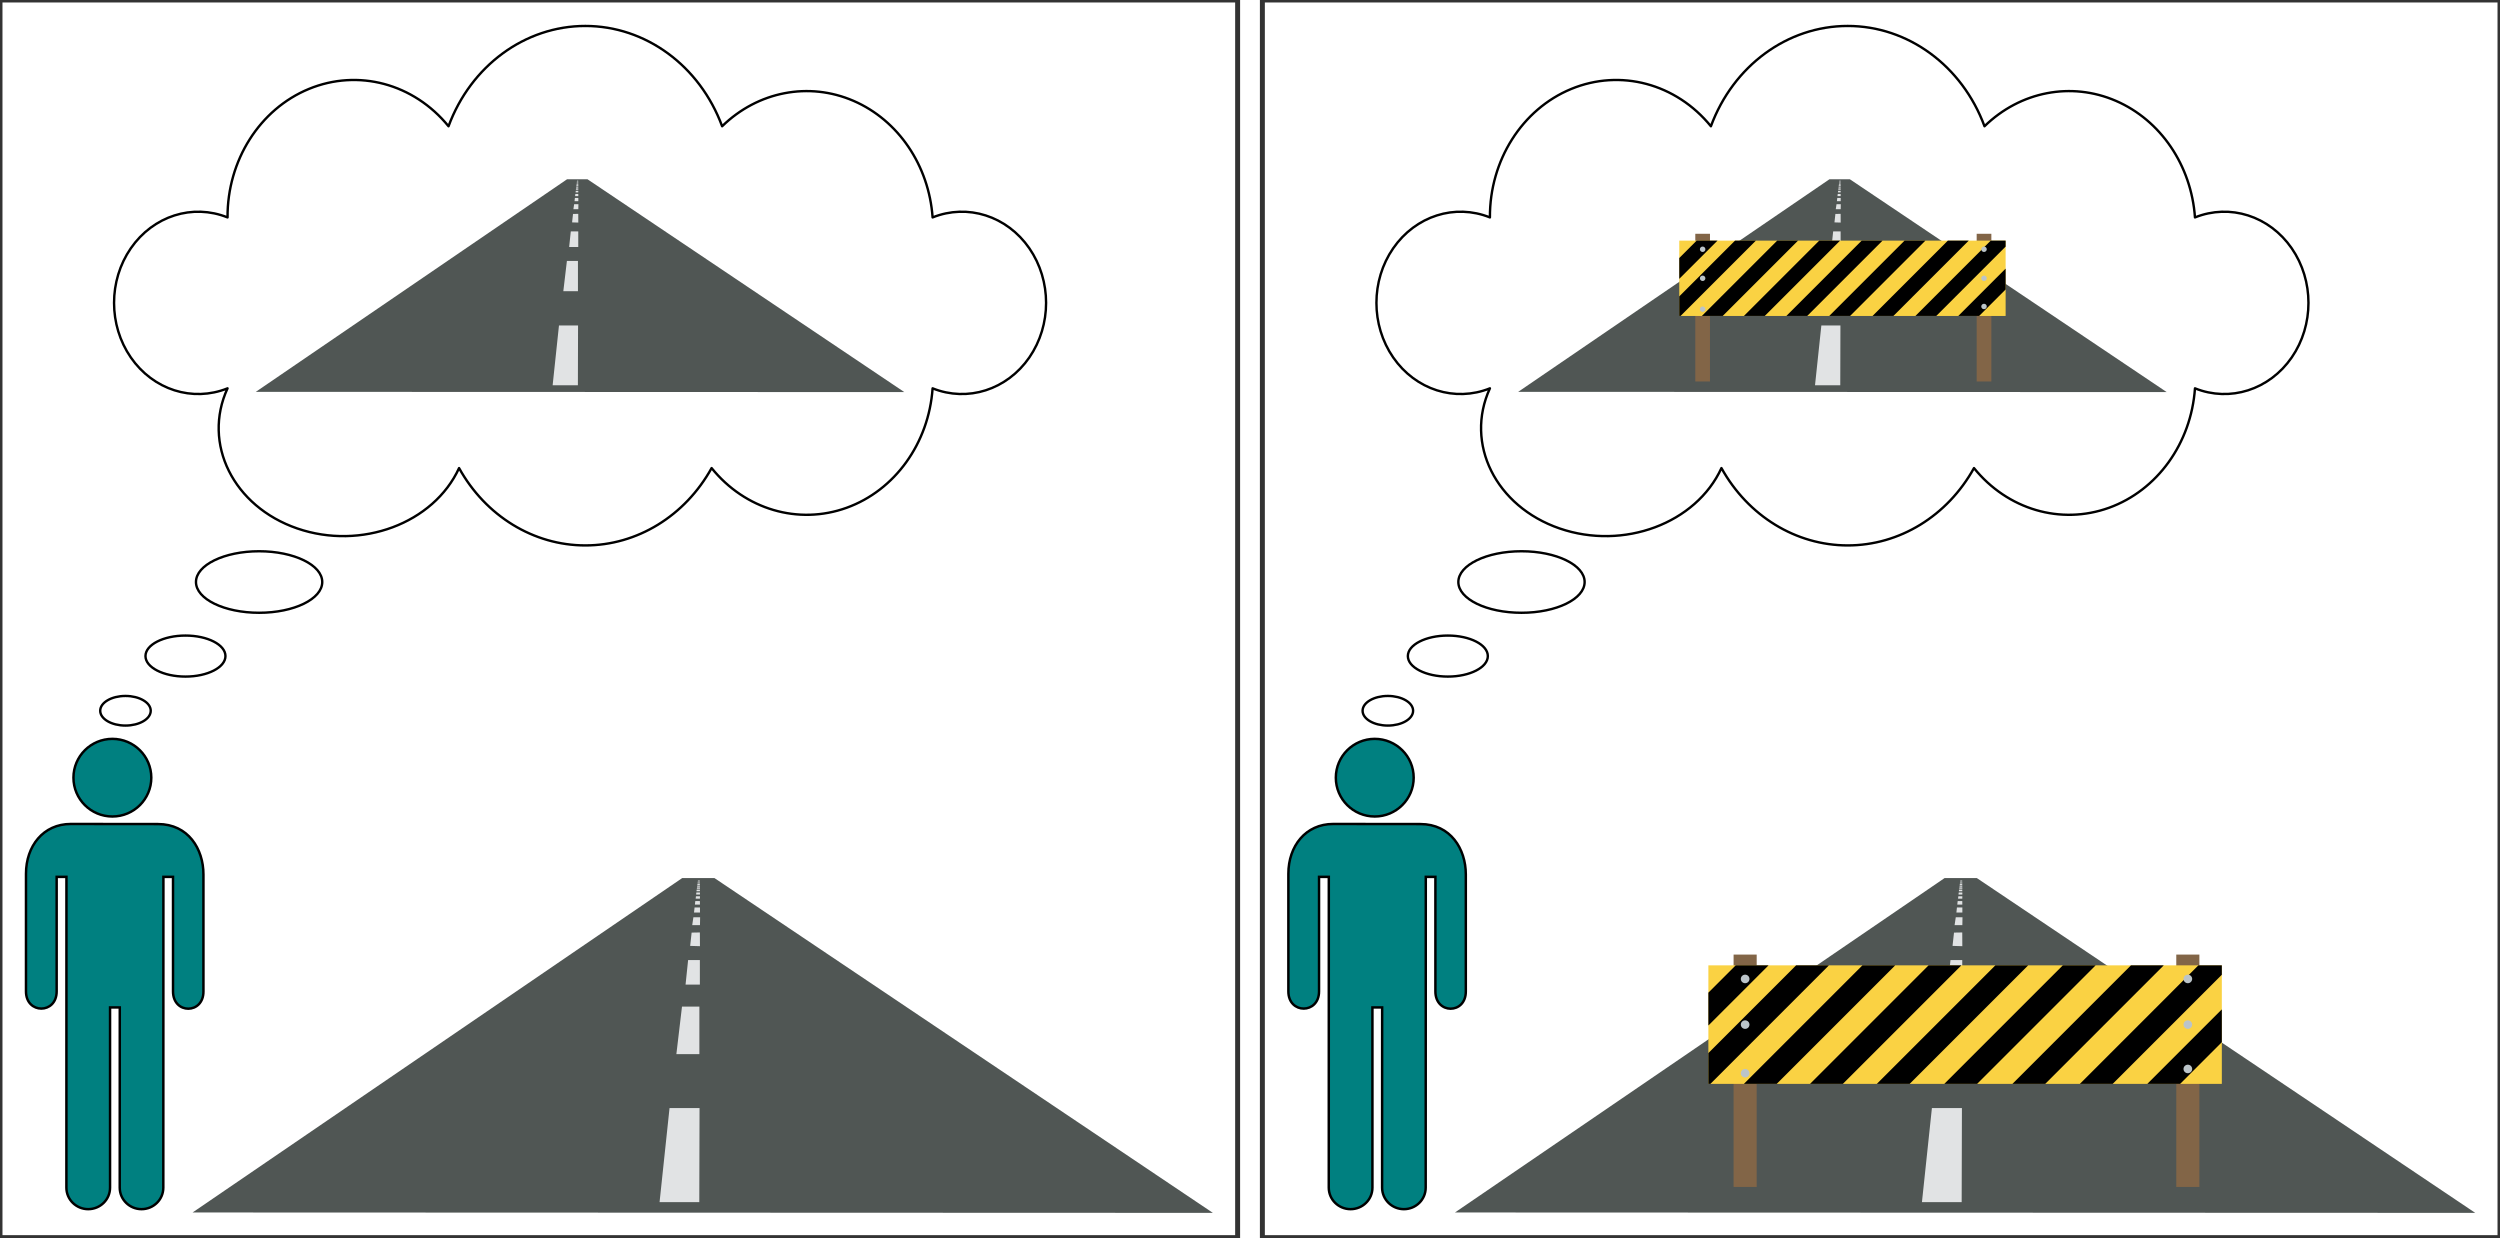
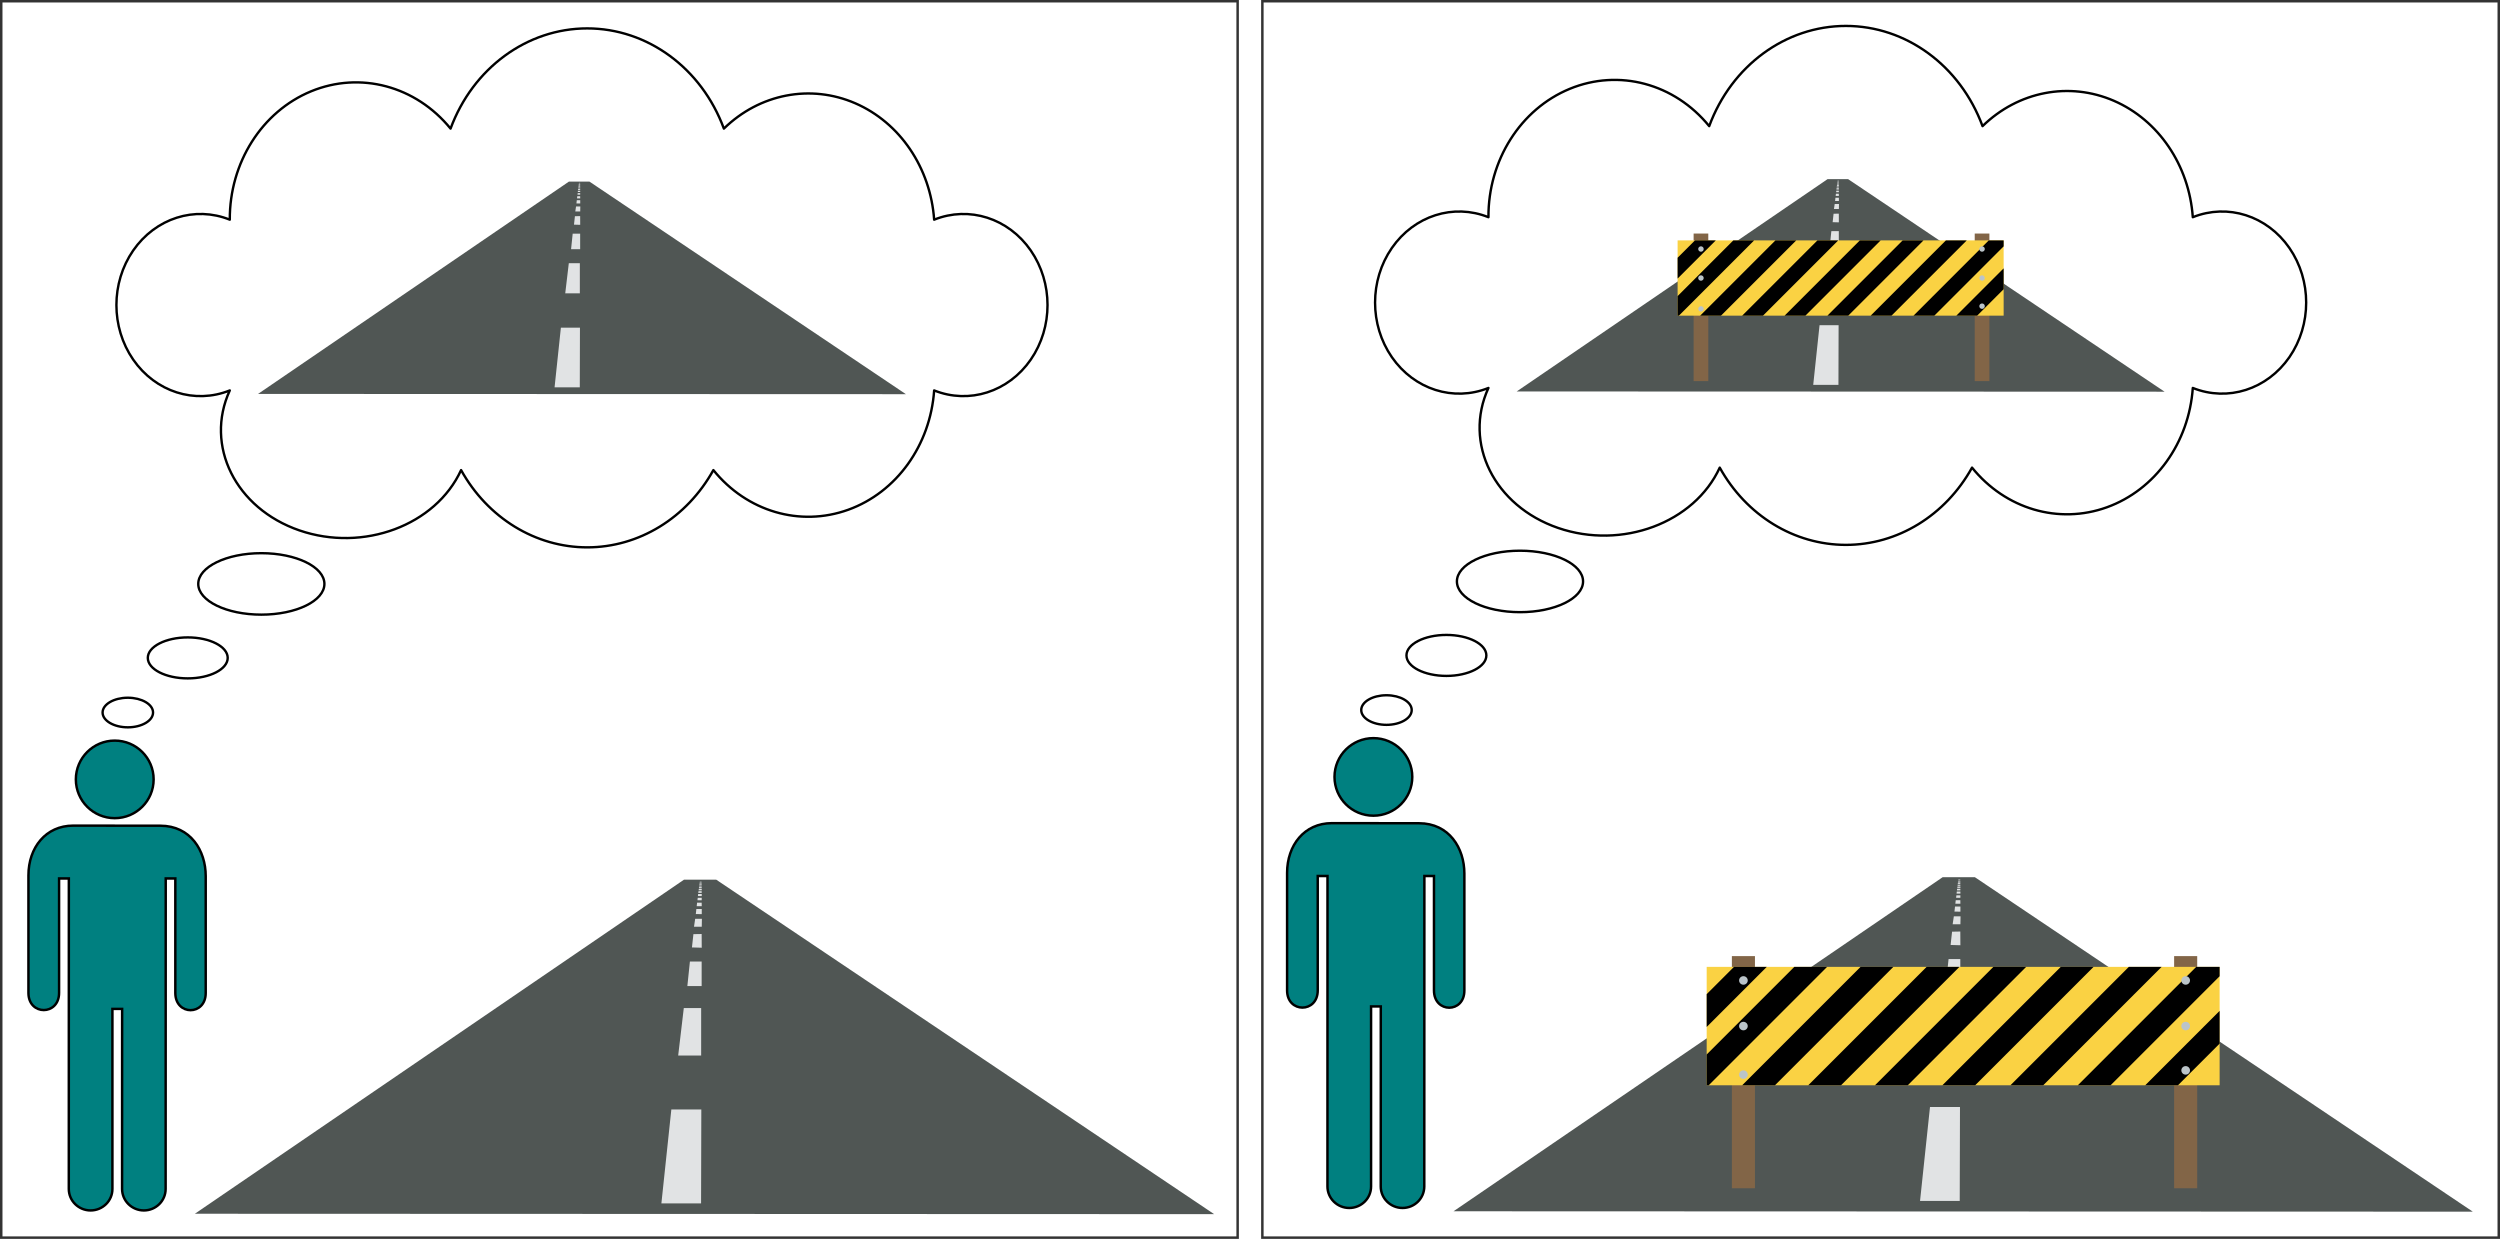
- <svg xmlns="http://www.w3.org/2000/svg" width="1010" height="500" viewBox="0 0 1010 500" version="1.1" id="svg8">
+ <svg xmlns="http://www.w3.org/2000/svg" width="1011" height="501" viewBox="0 0 1011 501" version="1.1" id="svg8">
  <defs id="defs2" />
  <g id="layer8">
-     <rect style="fill:none;stroke:#333333;stroke-width:2;stroke-miterlimit:4;stroke-dasharray:none;stroke-opacity:1" id="rect1834" width="500" height="500" x="0" y="0" />
-     <rect style="fill:none;stroke:#333333;stroke-width:2;stroke-miterlimit:4;stroke-dasharray:none;stroke-opacity:1" id="rect2659" width="500" height="500" x="510" y="0" />
+     <rect style="fill:none;stroke:#333333;stroke-width:1;stroke-miterlimit:4;stroke-dasharray:none;stroke-opacity:1" id="rect2659" width="500" height="500" x="510.5" y="0.5" />
+     <rect style="fill:none;stroke:#333333;stroke-width:1;stroke-miterlimit:4;stroke-dasharray:none;stroke-opacity:1" id="rect3071" width="500" height="500" x="0.5" y="0.5" />
  </g>
  <g id="layer6">
-     <g id="g1584" transform="translate(32.51363,295.65)" style="display:inline">
-       <g id="g4365" transform="translate(-6.23763,-336.52)">
-         <path id="path3796" d="m 249.33,395.61 h 13.034 l 201.36,135.26 -412.2,-0.159 z" style="fill:#505654" />
-         <path id="path4325" d="m 240.19,526.52 4.024,-37.98 h 12.126 l -0.102,37.98 z" style="fill:#e1e3e4" />
-         <path id="path4331" d="m 246.98,466.73 h 9.293 v -19.205 h -7.021 z" style="fill:#e1e3e4" />
-         <path id="path4333" d="m 250.69,438.64 h 5.782 v -9.912 h -4.75 z" style="fill:#e1e3e4" />
-         <path id="path4335" d="m 252.55,423.01 3.953,0.118 -0.029,-5.546 -3.333,0.059 z" style="fill:#e1e3e4" />
-         <path id="path4337" d="m 253.38,414.63 h 3.134 l 0.059,-3.193 h -2.72 z" style="fill:#e1e3e4" />
-         <path id="path4339" d="m 254.11,409.52 2.407,0.025 v -2.07 h -2.188 z" style="fill:#e1e3e4" />
-         <path id="path4341" d="m 254.47,406.33 h 2.035 l -0.025,-1.425 h -1.857 z" style="fill:#e1e3e4" />
-         <path id="path4343" d="m 254.78,403.94 h 1.705 l 0.025,-0.992 h -1.628 z" style="fill:#e1e3e4" />
-         <path id="path4345" d="m 254.96,402.25 h 1.547 v -0.837 h -1.459 z" style="fill:#e1e3e4" />
-         <path id="path4347" d="m 255.1,400.94 h 1.395 l -0.013,-0.66 h -1.294 z" style="fill:#e1e3e4" />
-         <path id="path4349" d="m 255.25,399.93 h 1.268 l -0.013,-0.558 h -1.192 z" style="fill:#e1e3e4" />
-         <path id="path4351" d="m 255.36,399.1 h 1.129 l 0.013,-0.469 h -1.103 z" style="fill:#e1e3e4" />
-         <path id="path4353" d="m 255.46,398.37 h 1.015 v -0.355 h -1.002 z" style="fill:#e1e3e4" />
-         <path id="path4355" d="m 255.51,397.8 h 0.989 l -0.009,-0.318 h -0.937 z" style="fill:#e1e3e4" />
-         <path id="path4357" d="m 255.57,397.33 h 0.906 v -0.209 h -0.872 z" style="fill:#e1e3e4" />
-         <path id="path4359" d="m 255.63,396.99 h 0.824 v -0.153 h -0.793 z" style="fill:#e1e3e4" />
-         <path id="path4361" d="m 255.67,396.72 h 0.78 l 0.004,-0.109 h -0.776 z" style="fill:#e1e3e4" />
-         <path id="path4363" d="m 255.69,396.52 h 0.754 l 0.004,-0.105 h -0.745 z" style="fill:#e1e3e4" />
-       </g>
-     </g>
    <g id="g2701" transform="translate(542.5136,295.65)" style="display:inline">
      <g id="g2699" transform="translate(-6.23763,-336.52)">
        <path id="path2661" d="m 249.33,395.61 h 13.034 l 201.36,135.26 -412.2,-0.159 z" style="fill:#505654" />
        <path id="path2663" d="m 240.19,526.52 4.024,-37.98 h 12.126 l -0.102,37.98 z" style="fill:#e1e3e4" />
        <path id="path2665" d="m 246.98,466.73 h 9.293 v -19.205 h -7.021 z" style="fill:#e1e3e4" />
        <path id="path2667" d="m 250.69,438.64 h 5.782 v -9.912 h -4.75 z" style="fill:#e1e3e4" />
        <path id="path2669" d="m 252.55,423.01 3.953,0.118 -0.029,-5.546 -3.333,0.059 z" style="fill:#e1e3e4" />
        <path id="path2671" d="m 253.38,414.63 h 3.134 l 0.059,-3.193 h -2.72 z" style="fill:#e1e3e4" />
        <path id="path2673" d="m 254.11,409.52 2.407,0.025 v -2.07 h -2.188 z" style="fill:#e1e3e4" />
        <path id="path2675" d="m 254.47,406.33 h 2.035 l -0.025,-1.425 h -1.857 z" style="fill:#e1e3e4" />
        <path id="path2677" d="m 254.78,403.94 h 1.705 l 0.025,-0.992 h -1.628 z" style="fill:#e1e3e4" />
        <path id="path2679" d="m 254.96,402.25 h 1.547 v -0.837 h -1.459 z" style="fill:#e1e3e4" />
        <path id="path2681" d="m 255.1,400.94 h 1.395 l -0.013,-0.66 h -1.294 z" style="fill:#e1e3e4" />
        <path id="path2683" d="m 255.25,399.93 h 1.268 l -0.013,-0.558 h -1.192 z" style="fill:#e1e3e4" />
        <path id="path2685" d="m 255.36,399.1 h 1.129 l 0.013,-0.469 h -1.103 z" style="fill:#e1e3e4" />
        <path id="path2687" d="m 255.46,398.37 h 1.015 v -0.355 h -1.002 z" style="fill:#e1e3e4" />
        <path id="path2689" d="m 255.51,397.8 h 0.989 l -0.009,-0.318 h -0.937 z" style="fill:#e1e3e4" />
        <path id="path2691" d="m 255.57,397.33 h 0.906 v -0.209 h -0.872 z" style="fill:#e1e3e4" />
        <path id="path2693" d="m 255.63,396.99 h 0.824 v -0.153 h -0.793 z" style="fill:#e1e3e4" />
        <path id="path2695" d="m 255.67,396.72 h 0.78 l 0.004,-0.109 h -0.776 z" style="fill:#e1e3e4" />
        <path id="path2697" d="m 255.69,396.52 h 0.754 l 0.004,-0.105 h -0.745 z" style="fill:#e1e3e4" />
      </g>
    </g>
-     <g id="g2749" transform="translate(549.3862,320)" style="display:inline;opacity:1">
-       <g style="clip-rule:evenodd;fill-rule:evenodd;stroke-linejoin:round;stroke-miterlimit:1.414" id="g2747" transform="matrix(0.2645833,0,0,0.2645833,109.0225,-185.2282)">
-         <g id="g2745">
-           <g transform="matrix(0.745668,0,0,0.845083,40.3358,105.252)" id="g2705">
-             <rect x="158.595" y="997.476" width="47.305" height="419.847" style="fill:#826547" id="rect2703" />
-           </g>
-           <g transform="matrix(0.745668,0,0,0.845083,716.296,105.252)" id="g2709">
-             <rect x="158.595" y="997.476" width="47.305" height="419.847" style="fill:#826547" id="rect2707" />
-           </g>
-           <g id="g2743">
-             <g id="g2717">
-               <g transform="translate(-15.9345,0.592737)" id="g2713">
-                 <rect x="136.027" y="964.049" width="784.002" height="180.987" style="fill:#fad243" id="rect2711" />
+     <g id="g3113" transform="translate(33.51363,296.65)" style="display:inline">
+       <g id="g3111" transform="translate(-6.23763,-336.52)">
+         <path id="path3073" d="m 249.33,395.61 h 13.034 l 201.36,135.26 -412.2,-0.159 z" style="fill:#505654" />
+         <path id="path3075" d="m 240.19,526.52 4.024,-37.98 h 12.126 l -0.102,37.98 z" style="fill:#e1e3e4" />
+         <path id="path3077" d="m 246.98,466.73 h 9.293 v -19.205 h -7.021 z" style="fill:#e1e3e4" />
+         <path id="path3079" d="m 250.69,438.64 h 5.782 v -9.912 h -4.75 z" style="fill:#e1e3e4" />
+         <path id="path3081" d="m 252.55,423.01 3.953,0.118 -0.029,-5.546 -3.333,0.059 z" style="fill:#e1e3e4" />
+         <path id="path3083" d="m 253.38,414.63 h 3.134 l 0.059,-3.193 h -2.72 z" style="fill:#e1e3e4" />
+         <path id="path3085" d="m 254.11,409.52 2.407,0.025 v -2.07 h -2.188 z" style="fill:#e1e3e4" />
+         <path id="path3087" d="m 254.47,406.33 h 2.035 l -0.025,-1.425 h -1.857 z" style="fill:#e1e3e4" />
+         <path id="path3089" d="m 254.78,403.94 h 1.705 l 0.025,-0.992 h -1.628 z" style="fill:#e1e3e4" />
+         <path id="path3091" d="m 254.96,402.25 h 1.547 v -0.837 h -1.459 z" style="fill:#e1e3e4" />
+         <path id="path3093" d="m 255.1,400.94 h 1.395 l -0.013,-0.66 h -1.294 z" style="fill:#e1e3e4" />
+         <path id="path3095" d="m 255.25,399.93 h 1.268 l -0.013,-0.558 h -1.192 z" style="fill:#e1e3e4" />
+         <path id="path3097" d="m 255.36,399.1 h 1.129 l 0.013,-0.469 h -1.103 z" style="fill:#e1e3e4" />
+         <path id="path3099" d="m 255.46,398.37 h 1.015 v -0.355 h -1.002 z" style="fill:#e1e3e4" />
+         <path id="path3101" d="m 255.51,397.8 h 0.989 l -0.009,-0.318 h -0.937 z" style="fill:#e1e3e4" />
+         <path id="path3103" d="m 255.57,397.33 h 0.906 v -0.209 h -0.872 z" style="fill:#e1e3e4" />
+         <path id="path3105" d="m 255.63,396.99 h 0.824 v -0.153 h -0.793 z" style="fill:#e1e3e4" />
+         <path id="path3107" d="m 255.67,396.72 h 0.78 l 0.004,-0.109 h -0.776 z" style="fill:#e1e3e4" />
+         <path id="path3109" d="m 255.69,396.52 h 0.754 l 0.004,-0.105 h -0.745 z" style="fill:#e1e3e4" />
+       </g>
+     </g>
+     <g id="g1039" transform="translate(549.3862,321)" style="display:inline;opacity:1">
+       <g style="clip-rule:evenodd;fill-rule:evenodd;stroke-linejoin:round;stroke-miterlimit:1.414" id="g1037" transform="matrix(0.2645833,0,0,0.2645833,109.0225,-185.2282)">
+         <g id="g1035">
+           <g transform="matrix(0.745668,0,0,0.845083,40.3358,105.252)" id="g995">
+             <rect x="158.595" y="997.476" width="47.305" height="419.847" style="fill:#826547" id="rect993" />
+           </g>
+           <g transform="matrix(0.745668,0,0,0.845083,716.296,105.252)" id="g999">
+             <rect x="158.595" y="997.476" width="47.305" height="419.847" style="fill:#826547" id="rect997" />
+           </g>
+           <g id="g1033">
+             <g id="g1007">
+               <g transform="translate(-15.9345,0.592737)" id="g1003">
+                 <rect x="136.027" y="964.049" width="784.002" height="180.987" style="fill:#fad243" id="rect1001" />
              </g>
-               <path d="M 120.092,1098.6 254.05,964.642 h 50.11 L 123.173,1145.63 h -3.081 z m 104.34,47.03 h -50.11 L 355.309,964.642 h 50.11 z m 101,0 h -50.11 L 456.309,964.642 h 50.11 z m 102,0 h -50.11 L 558.309,964.642 h 50.11 z m 103,0 h -50.11 L 661.309,964.642 h 50.11 z m 104,0 h -50.11 L 765.309,964.642 h 50.11 z M 904.094,978.966 737.432,1145.63 h -50.11 L 868.309,964.642 h 35.785 z m 0,103.004 -63.662,63.66 h -50.11 L 904.094,1031.86 Z M 120.092,1056.5 v -50.11 l 41.752,-41.748 h 50.11 z" id="path2715" />
-             </g>
-             <g transform="translate(-0.0386146,-3.73309)" id="g2721">
-               <ellipse cx="176.271" cy="989.131" rx="6.617" ry="6.532" style="fill:#bbc4c9" id="ellipse2719" />
-             </g>
-             <g transform="translate(-0.0386146,66.004)" id="g2725">
-               <ellipse cx="176.271" cy="989.131" rx="6.617" ry="6.532" style="fill:#bbc4c9" id="ellipse2723" />
-             </g>
-             <g transform="translate(-0.0386146,140.249)" id="g2729">
-               <ellipse cx="176.271" cy="989.131" rx="6.617" ry="6.532" style="fill:#bbc4c9" id="ellipse2727" />
-             </g>
-             <g transform="translate(675.921,133.717)" id="g2733">
-               <ellipse cx="176.271" cy="989.131" rx="6.617" ry="6.532" style="fill:#bbc4c9" id="ellipse2731" />
-             </g>
-             <g transform="translate(675.921,66.004)" id="g2737">
-               <ellipse cx="176.271" cy="989.131" rx="6.617" ry="6.532" style="fill:#bbc4c9" id="ellipse2735" />
-             </g>
-             <g transform="translate(675.921,-3.73309)" id="g2741">
-               <ellipse cx="176.271" cy="989.131" rx="6.617" ry="6.532" style="fill:#bbc4c9" id="ellipse2739" />
+               <path d="M 120.092,1098.6 254.05,964.642 h 50.11 L 123.173,1145.63 h -3.081 z m 104.34,47.03 h -50.11 L 355.309,964.642 h 50.11 z m 101,0 h -50.11 L 456.309,964.642 h 50.11 z m 102,0 h -50.11 L 558.309,964.642 h 50.11 z m 103,0 h -50.11 L 661.309,964.642 h 50.11 z m 104,0 h -50.11 L 765.309,964.642 h 50.11 z M 904.094,978.966 737.432,1145.63 h -50.11 L 868.309,964.642 h 35.785 z m 0,103.004 -63.662,63.66 h -50.11 L 904.094,1031.86 Z M 120.092,1056.5 v -50.11 l 41.752,-41.748 h 50.11 z" id="path1005" />
+             </g>
+             <g transform="translate(-0.0386146,-3.73309)" id="g1011">
+               <ellipse cx="176.271" cy="989.131" rx="6.617" ry="6.532" style="fill:#bbc4c9" id="ellipse1009" />
+             </g>
+             <g transform="translate(-0.0386146,66.004)" id="g1015">
+               <ellipse cx="176.271" cy="989.131" rx="6.617" ry="6.532" style="fill:#bbc4c9" id="ellipse1013" />
+             </g>
+             <g transform="translate(-0.0386146,140.249)" id="g1019">
+               <ellipse cx="176.271" cy="989.131" rx="6.617" ry="6.532" style="fill:#bbc4c9" id="ellipse1017" />
+             </g>
+             <g transform="translate(675.921,133.717)" id="g1023">
+               <ellipse cx="176.271" cy="989.131" rx="6.617" ry="6.532" style="fill:#bbc4c9" id="ellipse1021" />
+             </g>
+             <g transform="translate(675.921,66.004)" id="g1027">
+               <ellipse cx="176.271" cy="989.131" rx="6.617" ry="6.532" style="fill:#bbc4c9" id="ellipse1025" />
+             </g>
+             <g transform="translate(675.921,-3.73309)" id="g1031">
+               <ellipse cx="176.271" cy="989.131" rx="6.617" ry="6.532" style="fill:#bbc4c9" id="ellipse1029" />
            </g>
          </g>
        </g>
      </g>
    </g>
  </g>
  <g id="layer4" style="display:inline">
-     <g id="g1591" transform="translate(195.7681,67.06422)">
-       <g id="g1784">
-         <g id="g1509" transform="translate(-185.2681,-68.56143)">
-           <rect x="37" y="0" width="0" height="0" fill="none" stroke="#000000" pointer-events="all" id="rect1495" />
-           <rect x="0" y="300" width="71.73" height="190" fill="none" stroke="none" pointer-events="all" id="rect1503" />
-           <ellipse cx="34.9" cy="315.68" rx="15.726" ry="15.683" fill="transparent" stroke="#000000" pointer-events="all" id="ellipse1505" style="fill:#008080" />
-           <path d="m 16.32,481.31 c 0,4.79 3.95,8.69 8.81,8.69 4.88,0 8.83,-3.88 8.83,-8.69 v -72.82 h 3.93 l -0.02,72.82 c 0,4.79 3.95,8.69 8.81,8.69 4.85,0 8.8,-3.88 8.8,-8.69 l 0.04,-125.56 h 3.88 v 46.28 c 0,9.31 12.33,9.31 12.29,0 v -47.26 c 0,-10.28 -6.13,-20.35 -18.35,-20.35 L 18.1,334.38 C 6.96,334.38 0,343.32 0,354.49 v 47.54 c 0,9.25 12.39,9.25 12.39,0 v -46.28 h 3.95 z" fill="none" stroke="#000000" stroke-miterlimit="10" pointer-events="all" id="path1507" style="fill:#008080" />
-         </g>
-       </g>
-     </g>
    <g id="g2763" transform="translate(705.7681,67.06422)">
      <g id="g2761">
        <g id="g2759" transform="translate(-185.2681,-68.56143)">
          <rect x="37" y="0" width="0" height="0" fill="none" stroke="#000000" pointer-events="all" id="rect2751" />
          <rect x="0" y="300" width="71.73" height="190" fill="none" stroke="none" pointer-events="all" id="rect2753" />
          <ellipse cx="34.9" cy="315.68" rx="15.726" ry="15.683" fill="transparent" stroke="#000000" pointer-events="all" id="ellipse2755" style="fill:#008080" />
          <path d="m 16.32,481.31 c 0,4.79 3.95,8.69 8.81,8.69 4.88,0 8.83,-3.88 8.83,-8.69 v -72.82 h 3.93 l -0.02,72.82 c 0,4.79 3.95,8.69 8.81,8.69 4.85,0 8.8,-3.88 8.8,-8.69 l 0.04,-125.56 h 3.88 v 46.28 c 0,9.31 12.33,9.31 12.29,0 v -47.26 c 0,-10.28 -6.13,-20.35 -18.35,-20.35 L 18.1,334.38 C 6.96,334.38 0,343.32 0,354.49 v 47.54 c 0,9.25 12.39,9.25 12.39,0 v -46.28 h 3.95 z" fill="none" stroke="#000000" stroke-miterlimit="10" pointer-events="all" id="path2757" style="fill:#008080" />
        </g>
      </g>
    </g>
+     <g id="g3175" transform="translate(196.7681,68.06422)">
+       <g id="g3173">
+         <g id="g3171" transform="translate(-185.2681,-68.56143)">
+           <rect x="37" y="0" width="0" height="0" fill="none" stroke="#000000" pointer-events="all" id="rect3163" />
+           <rect x="0" y="300" width="71.73" height="190" fill="none" stroke="none" pointer-events="all" id="rect3165" />
+           <ellipse cx="34.9" cy="315.68" rx="15.726" ry="15.683" fill="transparent" stroke="#000000" pointer-events="all" id="ellipse3167" style="fill:#008080" />
+           <path d="m 16.32,481.31 c 0,4.79 3.95,8.69 8.81,8.69 4.88,0 8.83,-3.88 8.83,-8.69 v -72.82 h 3.93 l -0.02,72.82 c 0,4.79 3.95,8.69 8.81,8.69 4.85,0 8.8,-3.88 8.8,-8.69 l 0.04,-125.56 h 3.88 v 46.28 c 0,9.31 12.33,9.31 12.29,0 v -47.26 c 0,-10.28 -6.13,-20.35 -18.35,-20.35 L 18.1,334.38 C 6.96,334.38 0,343.32 0,354.49 v 47.54 c 0,9.25 12.39,9.25 12.39,0 v -46.28 h 3.95 z" fill="none" stroke="#000000" stroke-miterlimit="10" pointer-events="all" id="path3169" style="fill:#008080" />
+         </g>
+       </g>
+     </g>
  </g>
  <g id="layer7">
-     <g id="g1681" transform="matrix(0.6356125,0,0,0.6356125,74.56365,34.87352)" style="display:inline">
-       <g id="g1679" transform="translate(-6.23763,-336.52)">
-         <path id="path1641" d="m 249.33,395.61 h 13.034 l 201.36,135.26 -412.2,-0.159 z" style="fill:#505654" />
-         <path id="path1643" d="m 240.19,526.52 4.024,-37.98 h 12.126 l -0.102,37.98 z" style="fill:#e1e3e4" />
-         <path id="path1645" d="m 246.98,466.73 h 9.293 v -19.205 h -7.021 z" style="fill:#e1e3e4" />
-         <path id="path1647" d="m 250.69,438.64 h 5.782 v -9.912 h -4.75 z" style="fill:#e1e3e4" />
-         <path id="path1649" d="m 252.55,423.01 3.953,0.118 -0.029,-5.546 -3.333,0.059 z" style="fill:#e1e3e4" />
-         <path id="path1651" d="m 253.38,414.63 h 3.134 l 0.059,-3.193 h -2.72 z" style="fill:#e1e3e4" />
-         <path id="path1653" d="m 254.11,409.52 2.407,0.025 v -2.07 h -2.188 z" style="fill:#e1e3e4" />
-         <path id="path1655" d="m 254.47,406.33 h 2.035 l -0.025,-1.425 h -1.857 z" style="fill:#e1e3e4" />
-         <path id="path1657" d="m 254.78,403.94 h 1.705 l 0.025,-0.992 h -1.628 z" style="fill:#e1e3e4" />
-         <path id="path1659" d="m 254.96,402.25 h 1.547 v -0.837 h -1.459 z" style="fill:#e1e3e4" />
-         <path id="path1661" d="m 255.1,400.94 h 1.395 l -0.013,-0.66 h -1.294 z" style="fill:#e1e3e4" />
-         <path id="path1663" d="m 255.25,399.93 h 1.268 l -0.013,-0.558 h -1.192 z" style="fill:#e1e3e4" />
-         <path id="path1665" d="m 255.36,399.1 h 1.129 l 0.013,-0.469 h -1.103 z" style="fill:#e1e3e4" />
-         <path id="path1667" d="m 255.46,398.37 h 1.015 v -0.355 h -1.002 z" style="fill:#e1e3e4" />
-         <path id="path1669" d="m 255.51,397.8 h 0.989 l -0.009,-0.318 h -0.937 z" style="fill:#e1e3e4" />
-         <path id="path1671" d="m 255.57,397.33 h 0.906 v -0.209 h -0.872 z" style="fill:#e1e3e4" />
-         <path id="path1673" d="m 255.63,396.99 h 0.824 v -0.153 h -0.793 z" style="fill:#e1e3e4" />
-         <path id="path1675" d="m 255.67,396.72 h 0.78 l 0.004,-0.109 h -0.776 z" style="fill:#e1e3e4" />
-         <path id="path1677" d="m 255.69,396.52 h 0.754 l 0.004,-0.105 h -0.745 z" style="fill:#e1e3e4" />
-       </g>
-     </g>
    <g id="g2805" transform="matrix(0.6356125,0,0,0.6356125,584.5637,34.87352)" style="display:inline">
      <g id="g2803" transform="translate(-6.23763,-336.52)">
        <path id="path2765" d="m 249.33,395.61 h 13.034 l 201.36,135.26 -412.2,-0.159 z" style="fill:#505654" />
        <path id="path2767" d="m 240.19,526.52 4.024,-37.98 h 12.126 l -0.102,37.98 z" style="fill:#e1e3e4" />
        <path id="path2769" d="m 246.98,466.73 h 9.293 v -19.205 h -7.021 z" style="fill:#e1e3e4" />
        <path id="path2771" d="m 250.69,438.64 h 5.782 v -9.912 h -4.75 z" style="fill:#e1e3e4" />
        <path id="path2773" d="m 252.55,423.01 3.953,0.118 -0.029,-5.546 -3.333,0.059 z" style="fill:#e1e3e4" />
        <path id="path2775" d="m 253.38,414.63 h 3.134 l 0.059,-3.193 h -2.72 z" style="fill:#e1e3e4" />
        <path id="path2777" d="m 254.11,409.52 2.407,0.025 v -2.07 h -2.188 z" style="fill:#e1e3e4" />
        <path id="path2779" d="m 254.47,406.33 h 2.035 l -0.025,-1.425 h -1.857 z" style="fill:#e1e3e4" />
        <path id="path2781" d="m 254.78,403.94 h 1.705 l 0.025,-0.992 h -1.628 z" style="fill:#e1e3e4" />
        <path id="path2783" d="m 254.96,402.25 h 1.547 v -0.837 h -1.459 z" style="fill:#e1e3e4" />
        <path id="path2785" d="m 255.1,400.94 h 1.395 l -0.013,-0.66 h -1.294 z" style="fill:#e1e3e4" />
        <path id="path2787" d="m 255.25,399.93 h 1.268 l -0.013,-0.558 h -1.192 z" style="fill:#e1e3e4" />
        <path id="path2789" d="m 255.36,399.1 h 1.129 l 0.013,-0.469 h -1.103 z" style="fill:#e1e3e4" />
        <path id="path2791" d="m 255.46,398.37 h 1.015 v -0.355 h -1.002 z" style="fill:#e1e3e4" />
        <path id="path2793" d="m 255.51,397.8 h 0.989 l -0.009,-0.318 h -0.937 z" style="fill:#e1e3e4" />
        <path id="path2795" d="m 255.57,397.33 h 0.906 v -0.209 h -0.872 z" style="fill:#e1e3e4" />
        <path id="path2797" d="m 255.63,396.99 h 0.824 v -0.153 h -0.793 z" style="fill:#e1e3e4" />
        <path id="path2799" d="m 255.67,396.72 h 0.78 l 0.004,-0.109 h -0.776 z" style="fill:#e1e3e4" />
        <path id="path2801" d="m 255.69,396.52 h 0.754 l 0.004,-0.105 h -0.745 z" style="fill:#e1e3e4" />
      </g>
    </g>
    <g id="g2853" transform="matrix(0.6356125,0,0,0.6356125,588.9319,52.71901)" style="display:inline;opacity:1">
      <g style="clip-rule:evenodd;fill-rule:evenodd;stroke-linejoin:round;stroke-miterlimit:1.414" id="g2851" transform="matrix(0.2645833,0,0,0.2645833,109.0225,-185.2282)">
        <g id="g2849">
          <g transform="matrix(0.745668,0,0,0.845083,40.3358,105.252)" id="g2809">
            <rect x="158.595" y="997.476" width="47.305" height="419.847" style="fill:#826547" id="rect2807" />
          </g>
          <g transform="matrix(0.745668,0,0,0.845083,716.296,105.252)" id="g2813">
            <rect x="158.595" y="997.476" width="47.305" height="419.847" style="fill:#826547" id="rect2811" />
          </g>
          <g id="g2847">
            <g id="g2821">
              <g transform="translate(-15.9345,0.592737)" id="g2817">
                <rect x="136.027" y="964.049" width="784.002" height="180.987" style="fill:#fad243" id="rect2815" />
              </g>
              <path d="M 120.092,1098.6 254.05,964.642 h 50.11 L 123.173,1145.63 h -3.081 z m 104.34,47.03 h -50.11 L 355.309,964.642 h 50.11 z m 101,0 h -50.11 L 456.309,964.642 h 50.11 z m 102,0 h -50.11 L 558.309,964.642 h 50.11 z m 103,0 h -50.11 L 661.309,964.642 h 50.11 z m 104,0 h -50.11 L 765.309,964.642 h 50.11 z M 904.094,978.966 737.432,1145.63 h -50.11 L 868.309,964.642 h 35.785 z m 0,103.004 -63.662,63.66 h -50.11 L 904.094,1031.86 Z M 120.092,1056.5 v -50.11 l 41.752,-41.748 h 50.11 z" id="path2819" />
            </g>
            <g transform="translate(-0.0386146,-3.73309)" id="g2825">
              <ellipse cx="176.271" cy="989.131" rx="6.617" ry="6.532" style="fill:#bbc4c9" id="ellipse2823" />
            </g>
            <g transform="translate(-0.0386146,66.004)" id="g2829">
              <ellipse cx="176.271" cy="989.131" rx="6.617" ry="6.532" style="fill:#bbc4c9" id="ellipse2827" />
            </g>
            <g transform="translate(-0.0386146,140.249)" id="g2833">
              <ellipse cx="176.271" cy="989.131" rx="6.617" ry="6.532" style="fill:#bbc4c9" id="ellipse2831" />
            </g>
            <g transform="translate(675.921,133.717)" id="g2837">
              <ellipse cx="176.271" cy="989.131" rx="6.617" ry="6.532" style="fill:#bbc4c9" id="ellipse2835" />
            </g>
            <g transform="translate(675.921,66.004)" id="g2841">
              <ellipse cx="176.271" cy="989.131" rx="6.617" ry="6.532" style="fill:#bbc4c9" id="ellipse2839" />
            </g>
            <g transform="translate(675.921,-3.73309)" id="g2845">
              <ellipse cx="176.271" cy="989.131" rx="6.617" ry="6.532" style="fill:#bbc4c9" id="ellipse2843" />
            </g>
          </g>
        </g>
      </g>
    </g>
+     <g id="g3217" transform="matrix(0.6356125,0,0,0.6356125,75.56365,35.87352)" style="display:inline">
+       <g id="g3215" transform="translate(-6.23763,-336.52)">
+         <path id="path3177" d="m 249.33,395.61 h 13.034 l 201.36,135.26 -412.2,-0.159 z" style="fill:#505654" />
+         <path id="path3179" d="m 240.19,526.52 4.024,-37.98 h 12.126 l -0.102,37.98 z" style="fill:#e1e3e4" />
+         <path id="path3181" d="m 246.98,466.73 h 9.293 v -19.205 h -7.021 z" style="fill:#e1e3e4" />
+         <path id="path3183" d="m 250.69,438.64 h 5.782 v -9.912 h -4.75 z" style="fill:#e1e3e4" />
+         <path id="path3185" d="m 252.55,423.01 3.953,0.118 -0.029,-5.546 -3.333,0.059 z" style="fill:#e1e3e4" />
+         <path id="path3187" d="m 253.38,414.63 h 3.134 l 0.059,-3.193 h -2.72 z" style="fill:#e1e3e4" />
+         <path id="path3189" d="m 254.11,409.52 2.407,0.025 v -2.07 h -2.188 z" style="fill:#e1e3e4" />
+         <path id="path3191" d="m 254.47,406.33 h 2.035 l -0.025,-1.425 h -1.857 z" style="fill:#e1e3e4" />
+         <path id="path3193" d="m 254.78,403.94 h 1.705 l 0.025,-0.992 h -1.628 z" style="fill:#e1e3e4" />
+         <path id="path3195" d="m 254.96,402.25 h 1.547 v -0.837 h -1.459 z" style="fill:#e1e3e4" />
+         <path id="path3197" d="m 255.1,400.94 h 1.395 l -0.013,-0.66 h -1.294 z" style="fill:#e1e3e4" />
+         <path id="path3199" d="m 255.25,399.93 h 1.268 l -0.013,-0.558 h -1.192 z" style="fill:#e1e3e4" />
+         <path id="path3201" d="m 255.36,399.1 h 1.129 l 0.013,-0.469 h -1.103 z" style="fill:#e1e3e4" />
+         <path id="path3203" d="m 255.46,398.37 h 1.015 v -0.355 h -1.002 z" style="fill:#e1e3e4" />
+         <path id="path3205" d="m 255.51,397.8 h 0.989 l -0.009,-0.318 h -0.937 z" style="fill:#e1e3e4" />
+         <path id="path3207" d="m 255.57,397.33 h 0.906 v -0.209 h -0.872 z" style="fill:#e1e3e4" />
+         <path id="path3209" d="m 255.63,396.99 h 0.824 v -0.153 h -0.793 z" style="fill:#e1e3e4" />
+         <path id="path3211" d="m 255.67,396.72 h 0.78 l 0.004,-0.109 h -0.776 z" style="fill:#e1e3e4" />
+         <path id="path3213" d="m 255.69,396.52 h 0.754 l 0.004,-0.105 h -0.745 z" style="fill:#e1e3e4" />
+       </g>
+     </g>
  </g>
  <g id="layer5" style="display:inline">
-     <g id="g1537" transform="matrix(0.9745616,0,0,0.9745616,-9.928998,9.104795)">
-       <path d="m 104.512,151.639 c -14.5,5.83 -30.82,0.62 -40.09,-12.8 -9.27,-13.42 -9.27,-31.84 0,-45.26 9.27,-13.41 25.59,-18.62 40.09,-12.79 -0.11,-23.63 13.32,-44.85 33.72,-53.26 20.39,-8.41 43.46,-2.25 57.89,15.47 9.27,-25.11 31.74,-41.58 56.71,-41.58 24.98,0 47.44,16.47 56.71,41.58 14.83,-14.47 35.96,-18.55 54.5,-10.52 18.53,8.02 31.23,26.76 32.75,48.31 14.51,-5.83 30.83,-0.62 40.1,12.79 9.26,13.42 9.26,31.84 0,45.26 -9.27,13.42 -25.59,18.63 -40.1,12.8 -1.58,22.77 -15.63,42.3 -35.65,49.52 -20.01,7.22 -42.07,0.73 -55.96,-16.46 -11.04,19.89 -30.91,32.06 -52.35,32.06 -21.43,0 -41.3,-12.17 -52.34,-32.06 -10.54,22.95 -40.57,34.16 -67.08,25.03 -26.5,-9.13 -39.44,-35.14 -28.9,-58.09 z" fill="none" stroke="#000000" stroke-linejoin="round" stroke-miterlimit="10" pointer-events="all" id="path1493" style="display:inline" />
-       <ellipse cx="117.602" cy="231.929" rx="26.174" ry="12.752" fill="transparent" stroke="#000000" pointer-events="all" id="ellipse1497" style="display:inline;fill:none" />
-       <ellipse cx="87.072" cy="262.629" rx="16.577" ry="8.502" fill="transparent" stroke="#000000" pointer-events="all" id="ellipse1499" style="display:inline;fill:none" />
-       <ellipse cx="62.202" cy="285.299" rx="10.47" ry="6.14" fill="transparent" stroke="#000000" pointer-events="all" id="ellipse1501" style="display:inline;fill:none" />
-     </g>
    <g id="g2863" transform="matrix(0.9745616,0,0,0.9745616,500.071,9.104795)">
      <path d="m 104.512,151.639 c -14.5,5.83 -30.82,0.62 -40.09,-12.8 -9.27,-13.42 -9.27,-31.84 0,-45.26 9.27,-13.41 25.59,-18.62 40.09,-12.79 -0.11,-23.63 13.32,-44.85 33.72,-53.26 20.39,-8.41 43.46,-2.25 57.89,15.47 9.27,-25.11 31.74,-41.58 56.71,-41.58 24.98,0 47.44,16.47 56.71,41.58 14.83,-14.47 35.96,-18.55 54.5,-10.52 18.53,8.02 31.23,26.76 32.75,48.31 14.51,-5.83 30.83,-0.62 40.1,12.79 9.26,13.42 9.26,31.84 0,45.26 -9.27,13.42 -25.59,18.63 -40.1,12.8 -1.58,22.77 -15.63,42.3 -35.65,49.52 -20.01,7.22 -42.07,0.73 -55.96,-16.46 -11.04,19.89 -30.91,32.06 -52.35,32.06 -21.43,0 -41.3,-12.17 -52.34,-32.06 -10.54,22.95 -40.57,34.16 -67.08,25.03 -26.5,-9.13 -39.44,-35.14 -28.9,-58.09 z" fill="none" stroke="#000000" stroke-linejoin="round" stroke-miterlimit="10" pointer-events="all" id="path2855" style="display:inline" />
      <ellipse cx="117.602" cy="231.929" rx="26.174" ry="12.752" fill="transparent" stroke="#000000" pointer-events="all" id="ellipse2857" style="display:inline;fill:none" />
      <ellipse cx="87.072" cy="262.629" rx="16.577" ry="8.502" fill="transparent" stroke="#000000" pointer-events="all" id="ellipse2859" style="display:inline;fill:none" />
      <ellipse cx="62.202" cy="285.299" rx="10.47" ry="6.14" fill="transparent" stroke="#000000" pointer-events="all" id="ellipse2861" style="display:inline;fill:none" />
    </g>
+     <g id="g3275" transform="matrix(0.9745616,0,0,0.9745616,-8.929001,10.10479)">
+       <path d="m 104.512,151.639 c -14.5,5.83 -30.82,0.62 -40.09,-12.8 -9.27,-13.42 -9.27,-31.84 0,-45.26 9.27,-13.41 25.59,-18.62 40.09,-12.79 -0.11,-23.63 13.32,-44.85 33.72,-53.26 20.39,-8.41 43.46,-2.25 57.89,15.47 9.27,-25.11 31.74,-41.58 56.71,-41.58 24.98,0 47.44,16.47 56.71,41.58 14.83,-14.47 35.96,-18.55 54.5,-10.52 18.53,8.02 31.23,26.76 32.75,48.31 14.51,-5.83 30.83,-0.62 40.1,12.79 9.26,13.42 9.26,31.84 0,45.26 -9.27,13.42 -25.59,18.63 -40.1,12.8 -1.58,22.77 -15.63,42.3 -35.65,49.52 -20.01,7.22 -42.07,0.73 -55.96,-16.46 -11.04,19.89 -30.91,32.06 -52.35,32.06 -21.43,0 -41.3,-12.17 -52.34,-32.06 -10.54,22.95 -40.57,34.16 -67.08,25.03 -26.5,-9.13 -39.44,-35.14 -28.9,-58.09 z" fill="none" stroke="#000000" stroke-linejoin="round" stroke-miterlimit="10" pointer-events="all" id="path3267" style="display:inline" />
+       <ellipse cx="117.602" cy="231.929" rx="26.174" ry="12.752" fill="transparent" stroke="#000000" pointer-events="all" id="ellipse3269" style="display:inline;fill:none" />
+       <ellipse cx="87.072" cy="262.629" rx="16.577" ry="8.502" fill="transparent" stroke="#000000" pointer-events="all" id="ellipse3271" style="display:inline;fill:none" />
+       <ellipse cx="62.202" cy="285.299" rx="10.47" ry="6.14" fill="transparent" stroke="#000000" pointer-events="all" id="ellipse3273" style="display:inline;fill:none" />
+     </g>
  </g>
</svg>
